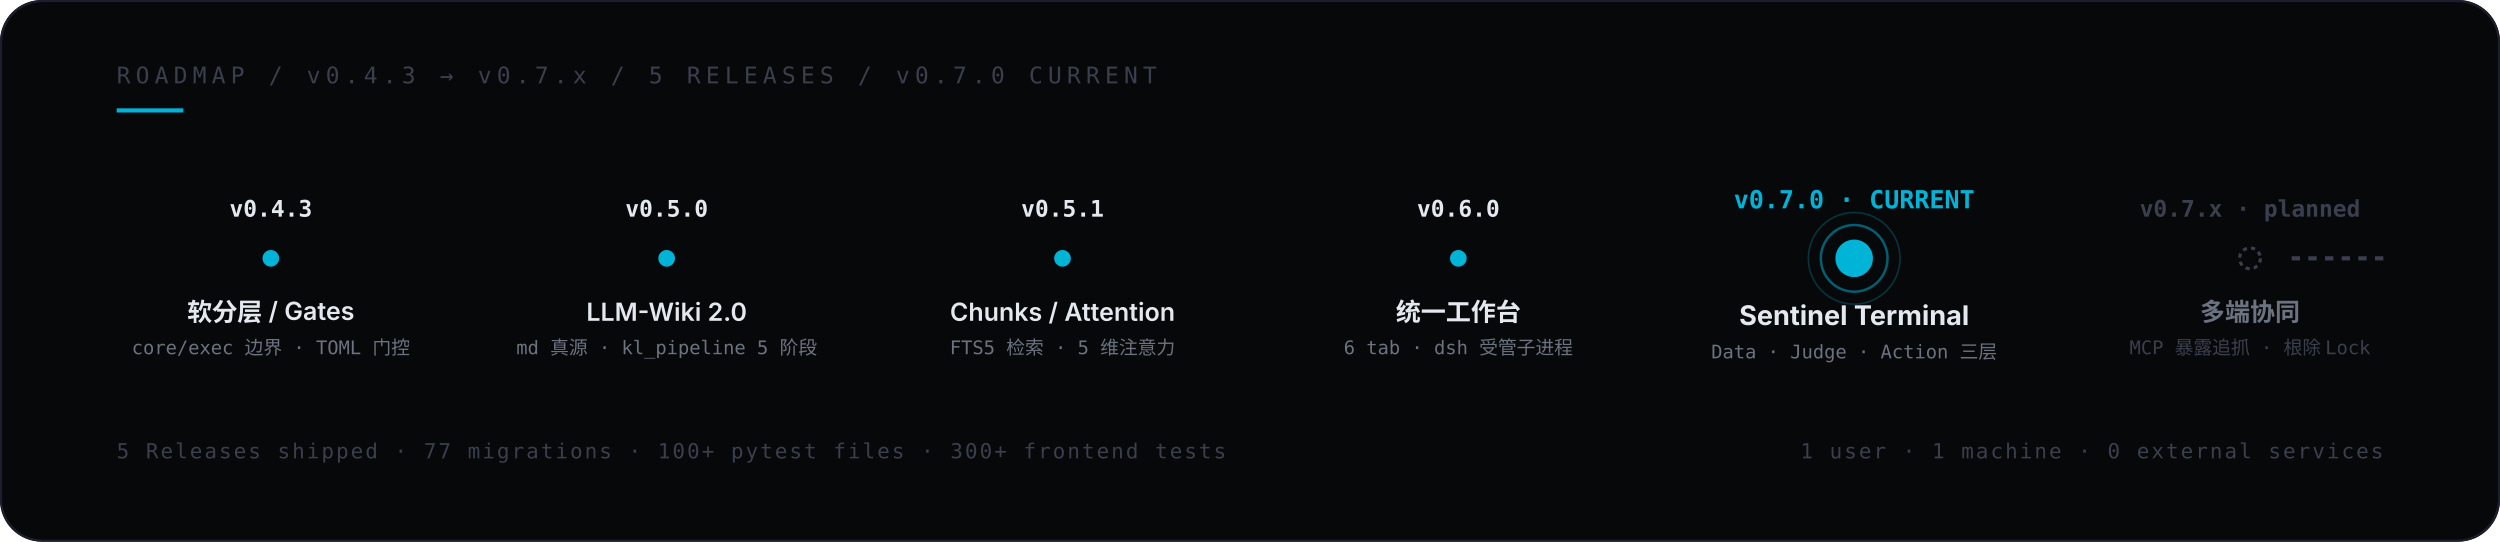
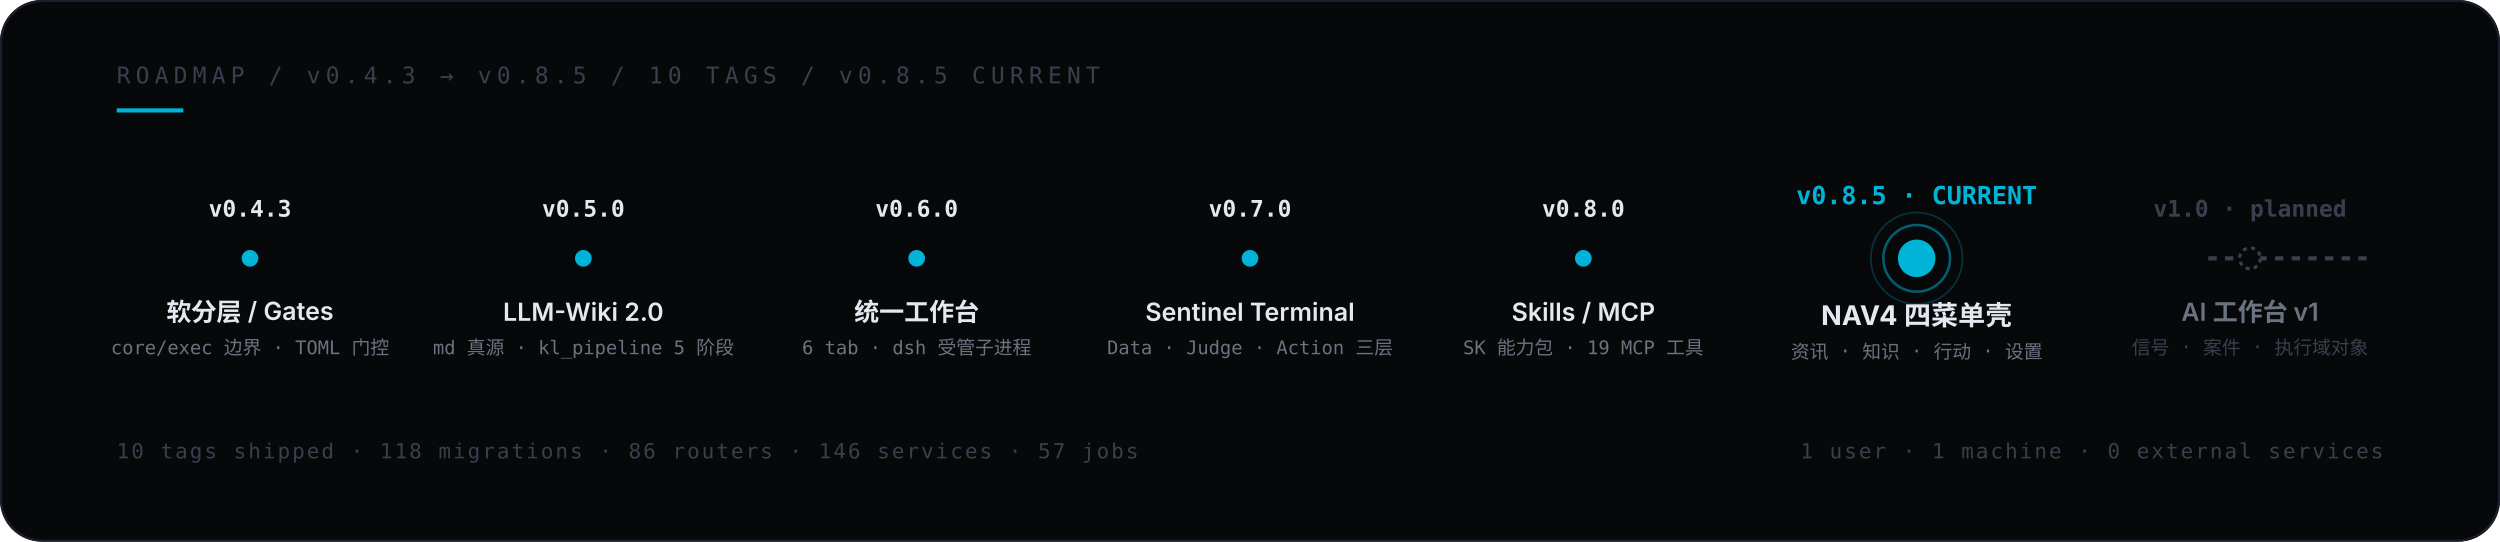
<svg xmlns="http://www.w3.org/2000/svg" width="1200" height="260" viewBox="0 0 1200 260" role="img" aria-labelledby="rm-title rm-desc">
  <defs>
    <linearGradient id="railGrad" x1="0" y1="0" x2="1" y2="0">
      <stop offset="0" stop-color="#1C1E2E" />
-       <stop offset="0.6" stop-color="#00B4D8" />
+       <stop offset="0.82" stop-color="#00B4D8" />
      <stop offset="1" stop-color="#3A3F4E" />
    </linearGradient>
  </defs>
  <rect width="1200" height="260" rx="20" fill="#07080A" />
  <rect x="0.5" y="0.5" width="1199" height="259" rx="20" fill="none" stroke="#1C1E2E" stroke-width="1" />
-   <text x="56" y="40" font-family="ui-monospace, SFMono-Regular, Menlo, monospace" font-size="11" fill="#3A3F4E" letter-spacing="2.5">ROADMAP  /  v0.4.3 → v0.7.x  /  5 RELEASES  /  v0.7.0 CURRENT</text>
+   <text x="56" y="40" font-family="ui-monospace, SFMono-Regular, Menlo, monospace" font-size="11" fill="#3A3F4E" letter-spacing="2.5">ROADMAP  /  v0.4.3 → v0.8.5  /  10 TAGS  /  v0.8.5 CURRENT</text>
  <rect x="56" y="52" width="32" height="2" fill="#00B4D8" />
-   <line x1="100" y1="124" x2="1100" y2="124" stroke="url(#railGrad)" stroke-width="2" />
-   <line x1="1100" y1="124" x2="1144" y2="124" stroke="#3A3F4E" stroke-width="2" stroke-dasharray="4 4" />
-   <g transform="translate(130 124)">
+   <line x1="90" y1="124" x2="1060" y2="124" stroke="url(#railGrad)" stroke-width="2" />
+   <line x1="1060" y1="124" x2="1140" y2="124" stroke="#3A3F4E" stroke-width="2" stroke-dasharray="4 4" />
+   <g transform="translate(120 124)">
    <circle r="5" fill="#00B4D8" stroke="#07080A" stroke-width="2" />
    <text x="0" y="-20" text-anchor="middle" font-family="ui-monospace, SFMono-Regular, Menlo, monospace" font-size="11" font-weight="600" fill="#E4E9F0">v0.4.3</text>
    <text x="0" y="30" text-anchor="middle" font-family="-apple-system, BlinkMacSystemFont, 'Segoe UI', 'PingFang SC', sans-serif" font-size="12" font-weight="600" fill="#E4E9F0">软分层 / Gates</text>
    <text x="0" y="46" text-anchor="middle" font-family="ui-monospace, SFMono-Regular, Menlo, monospace" font-size="9" fill="#6B7280">core/exec 边界 · TOML 门控</text>
  </g>
-   <g transform="translate(320 124)">
+   <g transform="translate(280 124)">
    <circle r="5" fill="#00B4D8" stroke="#07080A" stroke-width="2" />
    <text x="0" y="-20" text-anchor="middle" font-family="ui-monospace, SFMono-Regular, Menlo, monospace" font-size="11" font-weight="600" fill="#E4E9F0">v0.5.0</text>
    <text x="0" y="30" text-anchor="middle" font-family="-apple-system, BlinkMacSystemFont, 'Segoe UI', 'PingFang SC', sans-serif" font-size="12" font-weight="600" fill="#E4E9F0">LLM-Wiki 2.0</text>
    <text x="0" y="46" text-anchor="middle" font-family="ui-monospace, SFMono-Regular, Menlo, monospace" font-size="9" fill="#6B7280">md 真源 · kl_pipeline 5 阶段</text>
  </g>
-   <g transform="translate(510 124)">
-     <circle r="5" fill="#00B4D8" stroke="#07080A" stroke-width="2" />
-     <text x="0" y="-20" text-anchor="middle" font-family="ui-monospace, SFMono-Regular, Menlo, monospace" font-size="11" font-weight="600" fill="#E4E9F0">v0.5.1</text>
-     <text x="0" y="30" text-anchor="middle" font-family="-apple-system, BlinkMacSystemFont, 'Segoe UI', 'PingFang SC', sans-serif" font-size="12" font-weight="600" fill="#E4E9F0">Chunks / Attention</text>
-     <text x="0" y="46" text-anchor="middle" font-family="ui-monospace, SFMono-Regular, Menlo, monospace" font-size="9" fill="#6B7280">FTS5 检索 · 5 维注意力</text>
-   </g>
-   <g transform="translate(700 124)">
+   <g transform="translate(440 124)">
    <circle r="5" fill="#00B4D8" stroke="#07080A" stroke-width="2" />
    <text x="0" y="-20" text-anchor="middle" font-family="ui-monospace, SFMono-Regular, Menlo, monospace" font-size="11" font-weight="600" fill="#E4E9F0">v0.6.0</text>
    <text x="0" y="30" text-anchor="middle" font-family="-apple-system, BlinkMacSystemFont, 'Segoe UI', 'PingFang SC', sans-serif" font-size="12" font-weight="600" fill="#E4E9F0">统一工作台</text>
    <text x="0" y="46" text-anchor="middle" font-family="ui-monospace, SFMono-Regular, Menlo, monospace" font-size="9" fill="#6B7280">6 tab · dsh 受管子进程</text>
  </g>
-   <g transform="translate(890 124)">
+   <g transform="translate(600 124)">
+     <circle r="5" fill="#00B4D8" stroke="#07080A" stroke-width="2" />
+     <text x="0" y="-20" text-anchor="middle" font-family="ui-monospace, SFMono-Regular, Menlo, monospace" font-size="11" font-weight="600" fill="#E4E9F0">v0.7.0</text>
+     <text x="0" y="30" text-anchor="middle" font-family="-apple-system, BlinkMacSystemFont, 'Segoe UI', 'PingFang SC', sans-serif" font-size="12" font-weight="600" fill="#E4E9F0">Sentinel Terminal</text>
+     <text x="0" y="46" text-anchor="middle" font-family="ui-monospace, SFMono-Regular, Menlo, monospace" font-size="9" fill="#6B7280">Data · Judge · Action 三层</text>
+   </g>
+   <g transform="translate(760 124)">
+     <circle r="5" fill="#00B4D8" stroke="#07080A" stroke-width="2" />
+     <text x="0" y="-20" text-anchor="middle" font-family="ui-monospace, SFMono-Regular, Menlo, monospace" font-size="11" font-weight="600" fill="#E4E9F0">v0.8.0</text>
+     <text x="0" y="30" text-anchor="middle" font-family="-apple-system, BlinkMacSystemFont, 'Segoe UI', 'PingFang SC', sans-serif" font-size="12" font-weight="600" fill="#E4E9F0">Skills / MCP</text>
+     <text x="0" y="46" text-anchor="middle" font-family="ui-monospace, SFMono-Regular, Menlo, monospace" font-size="9" fill="#6B7280">SK 能力包 · 19 MCP 工具</text>
+   </g>
+   <g transform="translate(920 124)">
    <circle r="10" fill="#00B4D8" stroke="#07080A" stroke-width="2" />
    <circle r="16" fill="none" stroke="#00B4D8" stroke-width="1.2" opacity="0.5" />
    <circle r="22" fill="none" stroke="#00B4D8" stroke-width="0.8" opacity="0.25" />
-     <text x="0" y="-24" text-anchor="middle" font-family="ui-monospace, SFMono-Regular, Menlo, monospace" font-size="12" font-weight="700" fill="#00B4D8">v0.7.0  ·  CURRENT</text>
-     <text x="0" y="32" text-anchor="middle" font-family="-apple-system, BlinkMacSystemFont, 'Segoe UI', 'PingFang SC', sans-serif" font-size="13" font-weight="700" fill="#E4E9F0">Sentinel Terminal</text>
-     <text x="0" y="48" text-anchor="middle" font-family="ui-monospace, SFMono-Regular, Menlo, monospace" font-size="9" fill="#6B7280">Data · Judge · Action 三层</text>
+     <text x="0" y="-26" text-anchor="middle" font-family="ui-monospace, SFMono-Regular, Menlo, monospace" font-size="12" font-weight="700" fill="#00B4D8">v0.8.5  ·  CURRENT</text>
+     <text x="0" y="32" text-anchor="middle" font-family="-apple-system, BlinkMacSystemFont, 'Segoe UI', 'PingFang SC', sans-serif" font-size="13" font-weight="700" fill="#E4E9F0">NAV4 四菜单壳</text>
+     <text x="0" y="48" text-anchor="middle" font-family="ui-monospace, SFMono-Regular, Menlo, monospace" font-size="9" fill="#6B7280">资讯 · 知识 · 行动 · 设置</text>
  </g>
  <g transform="translate(1080 124)">
    <circle r="5" fill="#07080A" stroke="#3A3F4E" stroke-width="1.5" stroke-dasharray="2 2" />
-     <text x="0" y="-20" text-anchor="middle" font-family="ui-monospace, SFMono-Regular, Menlo, monospace" font-size="11" font-weight="600" fill="#3A3F4E">v0.7.x  ·  planned</text>
-     <text x="0" y="30" text-anchor="middle" font-family="-apple-system, BlinkMacSystemFont, 'Segoe UI', 'PingFang SC', sans-serif" font-size="12" font-weight="600" fill="#6B7280">多端协同</text>
-     <text x="0" y="46" text-anchor="middle" font-family="ui-monospace, SFMono-Regular, Menlo, monospace" font-size="9" fill="#3A3F4E">MCP 暴露追抓 · 根除 Lock</text>
+     <text x="0" y="-20" text-anchor="middle" font-family="ui-monospace, SFMono-Regular, Menlo, monospace" font-size="11" font-weight="600" fill="#3A3F4E">v1.0  ·  planned</text>
+     <text x="0" y="30" text-anchor="middle" font-family="-apple-system, BlinkMacSystemFont, 'Segoe UI', 'PingFang SC', sans-serif" font-size="12" font-weight="600" fill="#6B7280">AI 工作台 v1</text>
+     <text x="0" y="46" text-anchor="middle" font-family="ui-monospace, SFMono-Regular, Menlo, monospace" font-size="9" fill="#3A3F4E">信号 · 案件 · 执行域对象</text>
  </g>
  <text x="56" y="220" font-family="ui-monospace, SFMono-Regular, Menlo, monospace" font-size="10" fill="#3A3F4E" letter-spacing="1">
-     5 Releases shipped  ·  77 migrations  ·  100+ pytest files  ·  300+ frontend tests
+     10 tags shipped  ·  118 migrations  ·  86 routers  ·  146 services  ·  57 jobs
  </text>
  <text x="1144" y="220" text-anchor="end" font-family="ui-monospace, SFMono-Regular, Menlo, monospace" font-size="10" fill="#3A3F4E" letter-spacing="1">
    1 user  ·  1 machine  ·  0 external services
  </text>
</svg>
